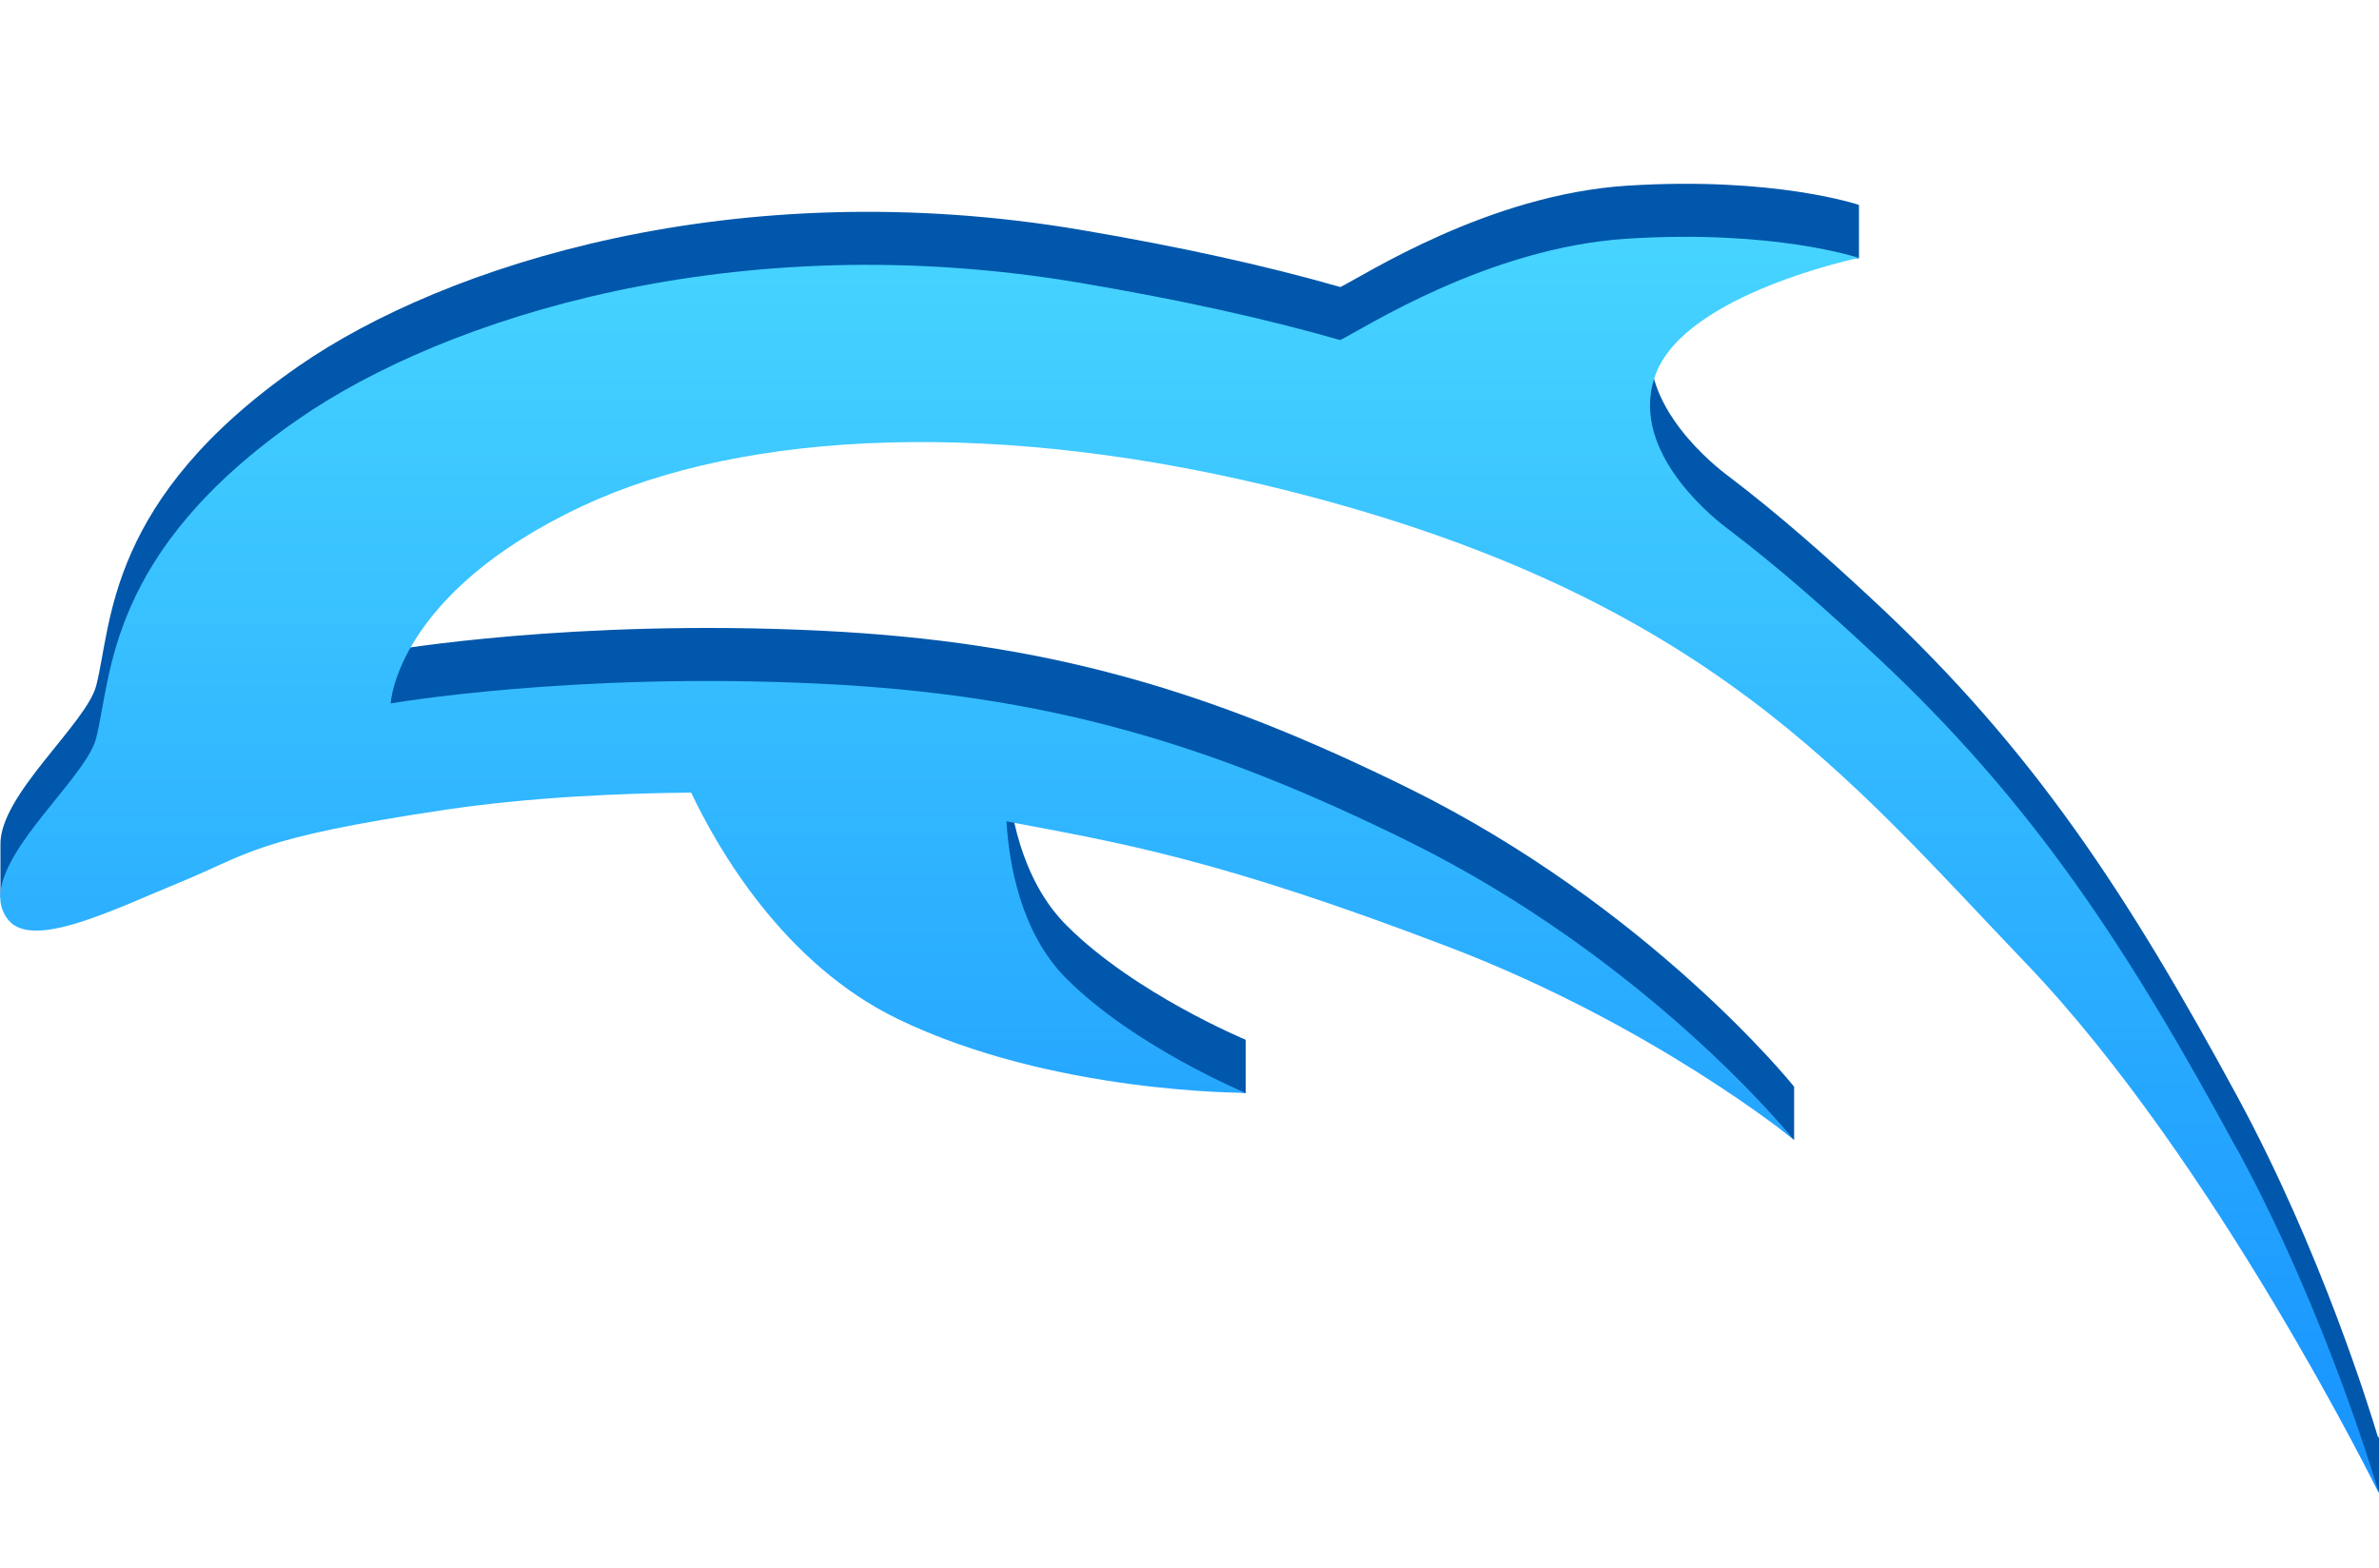
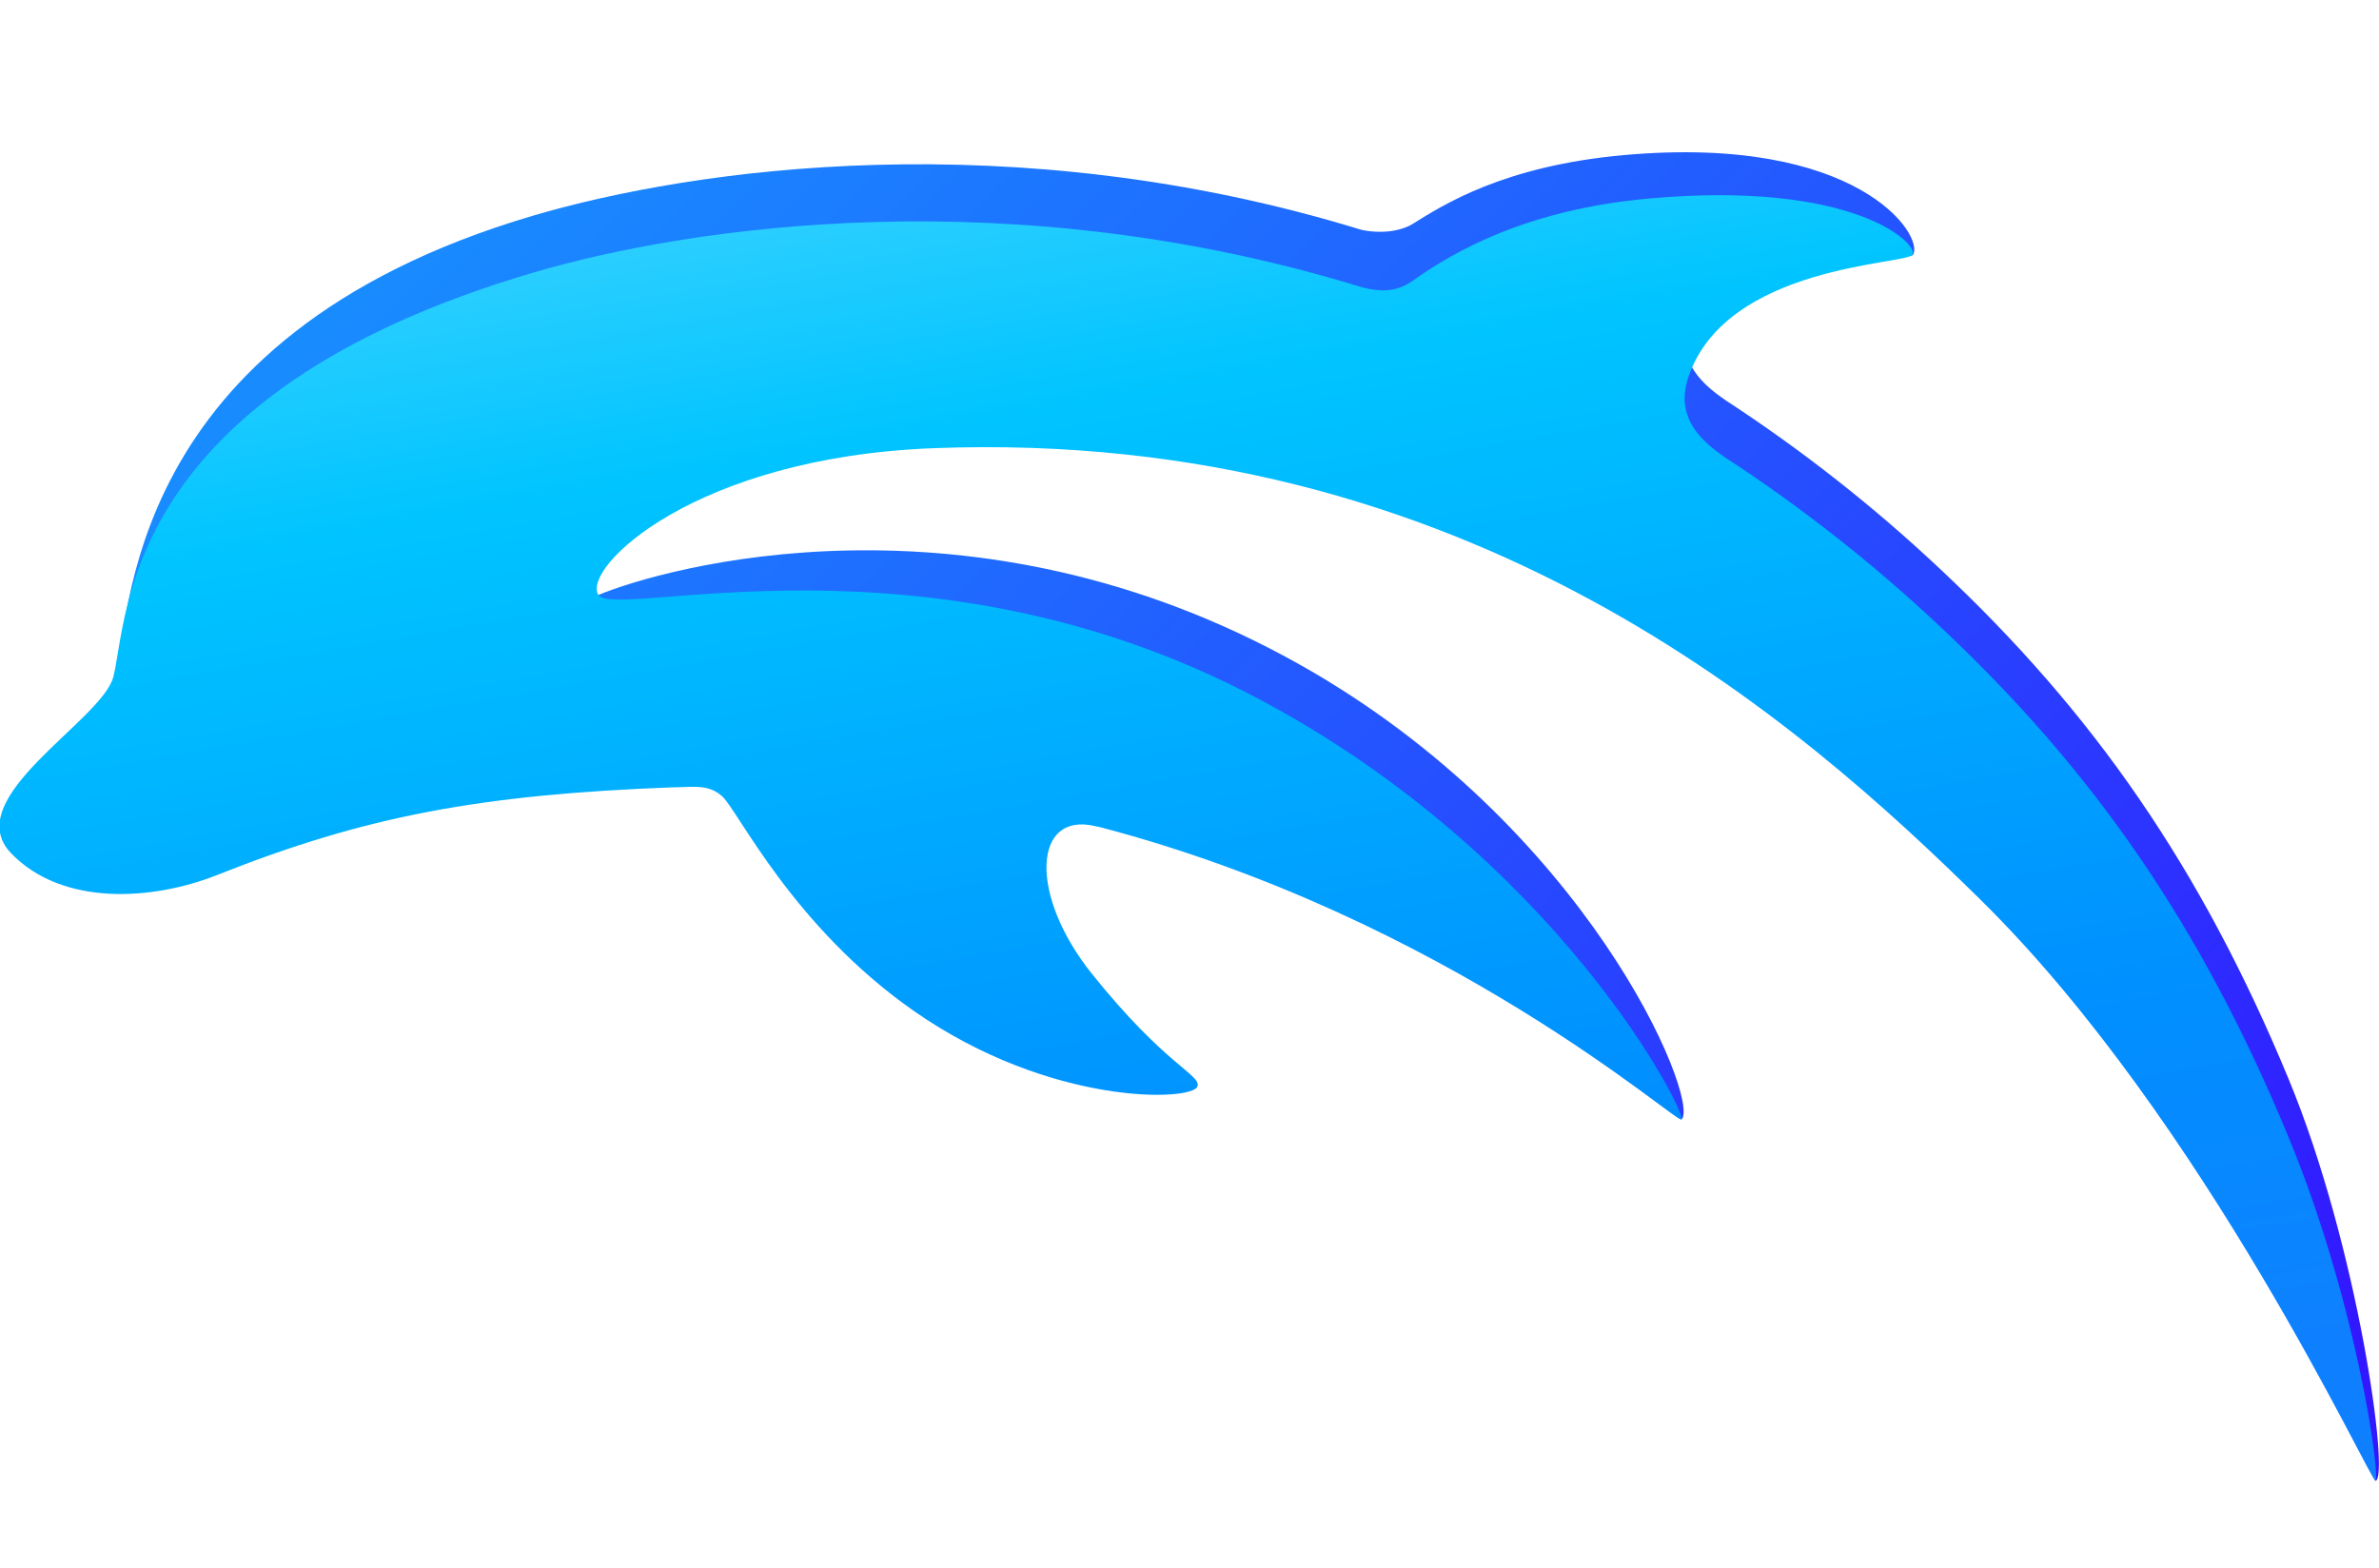
<svg xmlns="http://www.w3.org/2000/svg" id="svg11" width="2048" height="1350" version="1.1" viewBox="0 0 2048 1350">
-   <linearGradient id="g" x2="0" y1="506" y2="1588" gradientTransform="translate(-.005999 -301.5)" gradientUnits="userSpaceOnUse">
-     <stop id="stop2" stop-color="#46D4FF" offset="0" />
-     <stop id="stop4" stop-color="#1792FF" offset="1" />
+   <linearGradient id="linear-gradient" x1="921.6" x2="225.6" y1="672.3" y2="-23.68" gradientTransform="matrix(2 0 0 2.002 .02644 .00557)" gradientUnits="userSpaceOnUse">
+     <stop stop-color="#3217ff" offset="0" />
+     <stop stop-color="#2b38ff" offset=".26" />
+     <stop stop-color="#2455ff" offset=".5" />
+     <stop stop-color="#1d74ff" offset=".75" />
+     <stop stop-color="#1792ff" offset="1" />
  </linearGradient>
-   <path id="dolphin-border" d="m2047 1237c-6.813-22.83-49.28-160.5-120.8-292.6-94.26-173.9-175.3-298.3-310.4-424.6-43.44-40.62-84.6-76.92-127.4-109.5h0.047s-0.329-0.232-0.926-0.673c-0.801-0.607-1.602-1.214-2.403-1.818-15.99-12.35-83.34-69.11-59.38-131.8 8.031-21 27.42-38.45 50.48-52.57l124.1-1.011v-46l-0.03 1e-3 0.016-3e-3s-72.66-24.69-199.8-16.53c-119.3 7.655-226.5 77.43-246.6 87.24-64.26-18.4-137.6-34.62-223.3-49.17-296.6-50.32-547.6 29.9-673.6 117.3-165.1 114.6-160.5 221.4-174.1 274.8-8.431 33.08-83.41 94.26-82.51 137.2v45.18l15.49 15.96 58.4-19.85 6.985-24.36c24.02-8.59 50.32-20.53 74.22-30.36 59.62-24.52 64.21-37.86 227.1-62.17 74.96-11.18 153.8-14.39 212.6-14.89 22.86 48.26 79.68 147.5 178.1 195 64.03 30.94 135.7 46.8 192.9 54.92l-7.493 37.68 113.7 16.85v-45.97l-0.087-0.035h0.035s-95.43-39.65-154.1-98.36c-39.96-39.95-49.52-100.6-51.55-135.3l0.359 0.033c96.19 18.28 180.2 31.47 381.2 108.4 37.17 14.23 71.83 29.84 103.4 45.59l-5.935 3.35 90.58 73.04 108.2 89.53v-45.97l-0.358-0.332c-1.596-1.983-124.8-154.6-331.8-256.7-171.1-84.39-311.6-126.1-506.2-135.5-212.8-10.32-369.5 17-369.5 17s4.385-94.54 165-169.9c139.7-65.52 359.4-76.48 611.6-12.15 356.3 90.89 477.8 245.6 631 405.6 97.23 101.5 186.6 244.2 243 343l-9.49-4.259 29.19 75.39 41.75 89.1v-46.26l-1.237-3.603z" fill="#0057ab" />
-   <path id="dolphin" d="m1926 990c-94.26-173.9-175.3-298.3-310.4-424.6-43.45-40.62-84.6-76.92-127.4-109.5l0.049 0.01s-0.34-0.24-0.962-0.699c-0.773-0.586-1.547-1.172-2.321-1.757-15.9-12.28-83.41-69.08-59.43-131.8 26.32-68.82 174.6-99.58 174.6-99.58s-72.66-24.69-199.8-16.53c-119.3 7.655-226.5 77.43-246.6 87.24-64.26-18.4-137.6-34.62-223.3-49.17-296.6-50.32-547.6 29.9-673.6 117.3-165.1 114.6-160.5 221.4-174.1 274.8-9.794 38.43-109.4 114.8-75.53 156.4 21.12 25.95 91.41-9.289 148.1-32.61 59.62-24.52 64.21-37.86 227.1-62.17 74.96-11.18 153.8-14.39 212.6-14.89 22.86 48.26 79.68 147.5 178.1 195 132.9 64.25 299 63.44 299 63.44s-95.43-39.65-154.1-98.36c-39.96-39.95-49.52-100.6-51.55-135.3l0.359 0.033c96.19 18.28 180.2 31.47 381.2 108.4 175.8 67.33 295.9 165.3 295.9 165.3s-123.5-154-331.9-256.8c-171.1-84.39-311.6-126.1-506.2-135.5-212.8-10.32-369.5 17-369.5 17s4.385-94.54 165-169.9c139.7-65.52 359.4-76.48 611.6-12.15 356.3 90.89 477.8 245.6 631 405.6 163.1 170.2 304.1 456.7 304.1 456.7s-43.49-151.4-121.8-295.9z" fill="url(#g)" />
+   <linearGradient id="linear-gradient-2" x1="551.7" x2="438.4" y1="654.3" y2="12.11" gradientTransform="matrix(2 0 0 2.002 .02644 .00557)" gradientUnits="userSpaceOnUse">
+     <stop stop-color="#0e80ff" offset="0" />
+     <stop stop-color="#0789ff" offset=".13" />
+     <stop stop-color="#0090ff" offset=".25" />
+     <stop stop-color="#009dff" offset=".38" />
+     <stop stop-color="#0af" offset=".5" />
+     <stop stop-color="#00b7ff" offset=".62" />
+     <stop stop-color="#00c4ff" offset=".75" />
+     <stop stop-color="#21ccff" offset=".87" />
+     <stop stop-color="#46d4ff" offset="1" />
+   </linearGradient>
+   <path id="dolphin-border" d="m2045 1275c-2.54.36-77.04-340.4-269-529.8-156.5-154.4-510.6-456.1-970.5-423.2-359.9 25.69-310.5 198.7-290.7 190.4 56.36-23.55 320.9-98.76 603 59.19 249.4 139.7 345 373.7 330.1 391.9-3.18 3.845-90.3-217.9-489-302.3-309-65.44-633.2-11.89-771.2 42.97-56.14 22.33-147.8 83.24-165.5 22.29-16.62-57.13 67-103.2 76.86-141.1 12.88-49.5 3.98-294.6 359.6-399.6 138.3-40.81 413.4-80.1 713.5 12.18 14.82 3.244 32.68 1.862 44.16-5.267 25.72-15.98 77.94-49.94 182.3-59.19 200.6-17.78 258 69.01 248.3 85.83-4.88 8.49-160.3-41.01-193.1 56.23-12.24 36.2 13.56 56.63 31.88 69.23 65.34 42.63 126.8 90.93 183.7 144.4 133.1 124.6 225.6 258.2 300.8 439.9 59.88 144.6 87.14 344.1 74.8 345.9z" fill="url(#linear-gradient)" />
+   <path id="dolphin" d="m2045 1275c-4.3.601-147.2-310-339.1-499.4-156.5-154.4-441.8-407.5-902.6-389.7-205.7 7.95-302.2 103-288.3 126.2 13.56 22.63 281.2-62.12 567.1 88.87 260.2 137.4 370.9 359 365.5 363-4.42 3.344-202.2-173.6-501-251.9-1.16-.18-2.3-.42-3.46-.681-53.54-13.18-58.08 58.59-2.96 127.3 63.8 79.5 93.76 86.45 90.66 96.68-3.94 12.88-126.2 17.58-244.4-65.12-104.1-72.87-150.8-171.8-164.6-184.5-11.64-10.71-24.94-8.11-40.4-7.89h-1.9c-166.1 6.308-264.8 24.73-392.3 75.39-56.14 22.33-133.5 27.13-177.6-18.5-45.74-47.36 78.04-114.1 87.9-151.9 12.88-49.5 5.06-242.9 360.7-347.9 138.5-40.89 414.2-80.22 714.9 12.6 15.16 3.725 28.84 4.185 42.8-5.687 37.12-26.27 99.42-61.58 203.7-70.95 175.3-15.72 231.4 38.27 226.9 48.24-4.06 8.911-160.3 8.31-193.1 105.6-12.24 36.2 13.56 56.63 31.88 69.23 65.34 42.63 126.8 90.93 183.7 144.4 133.1 124.6 225.6 258.2 300.8 439.9 59.86 144.6 79.96 296 74.96 296.8z" fill="url(#linear-gradient-2)" />
</svg>
